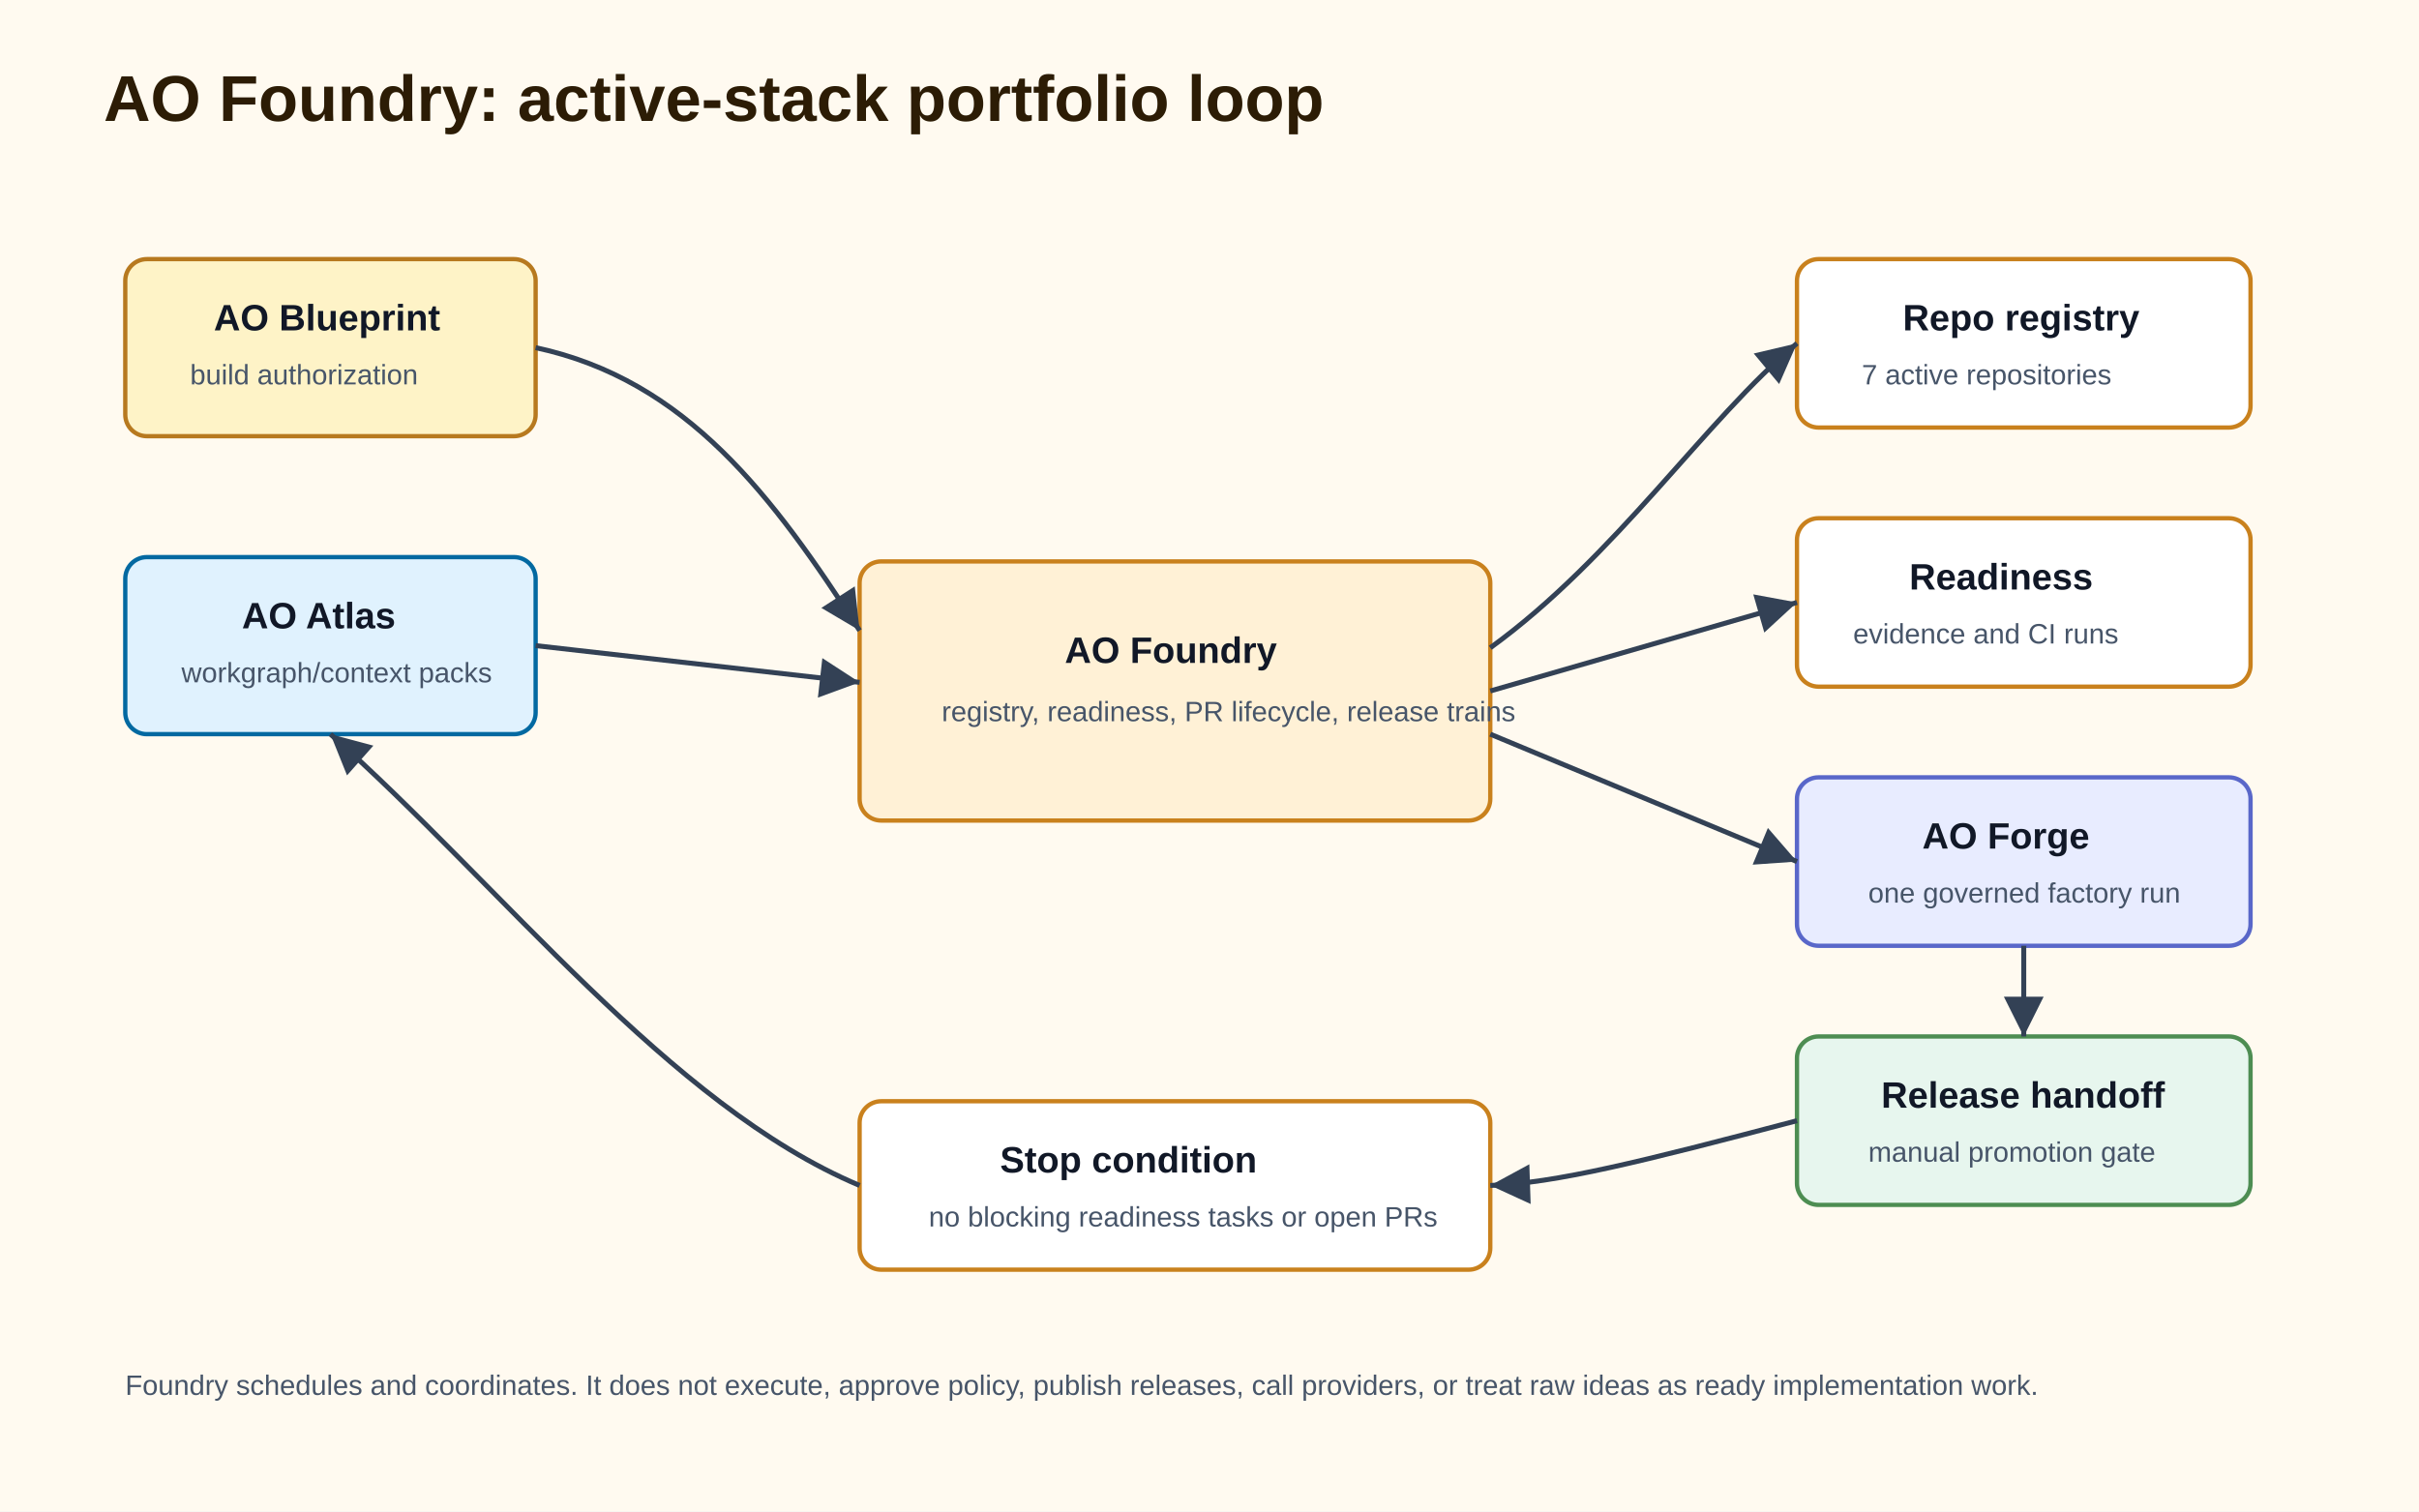
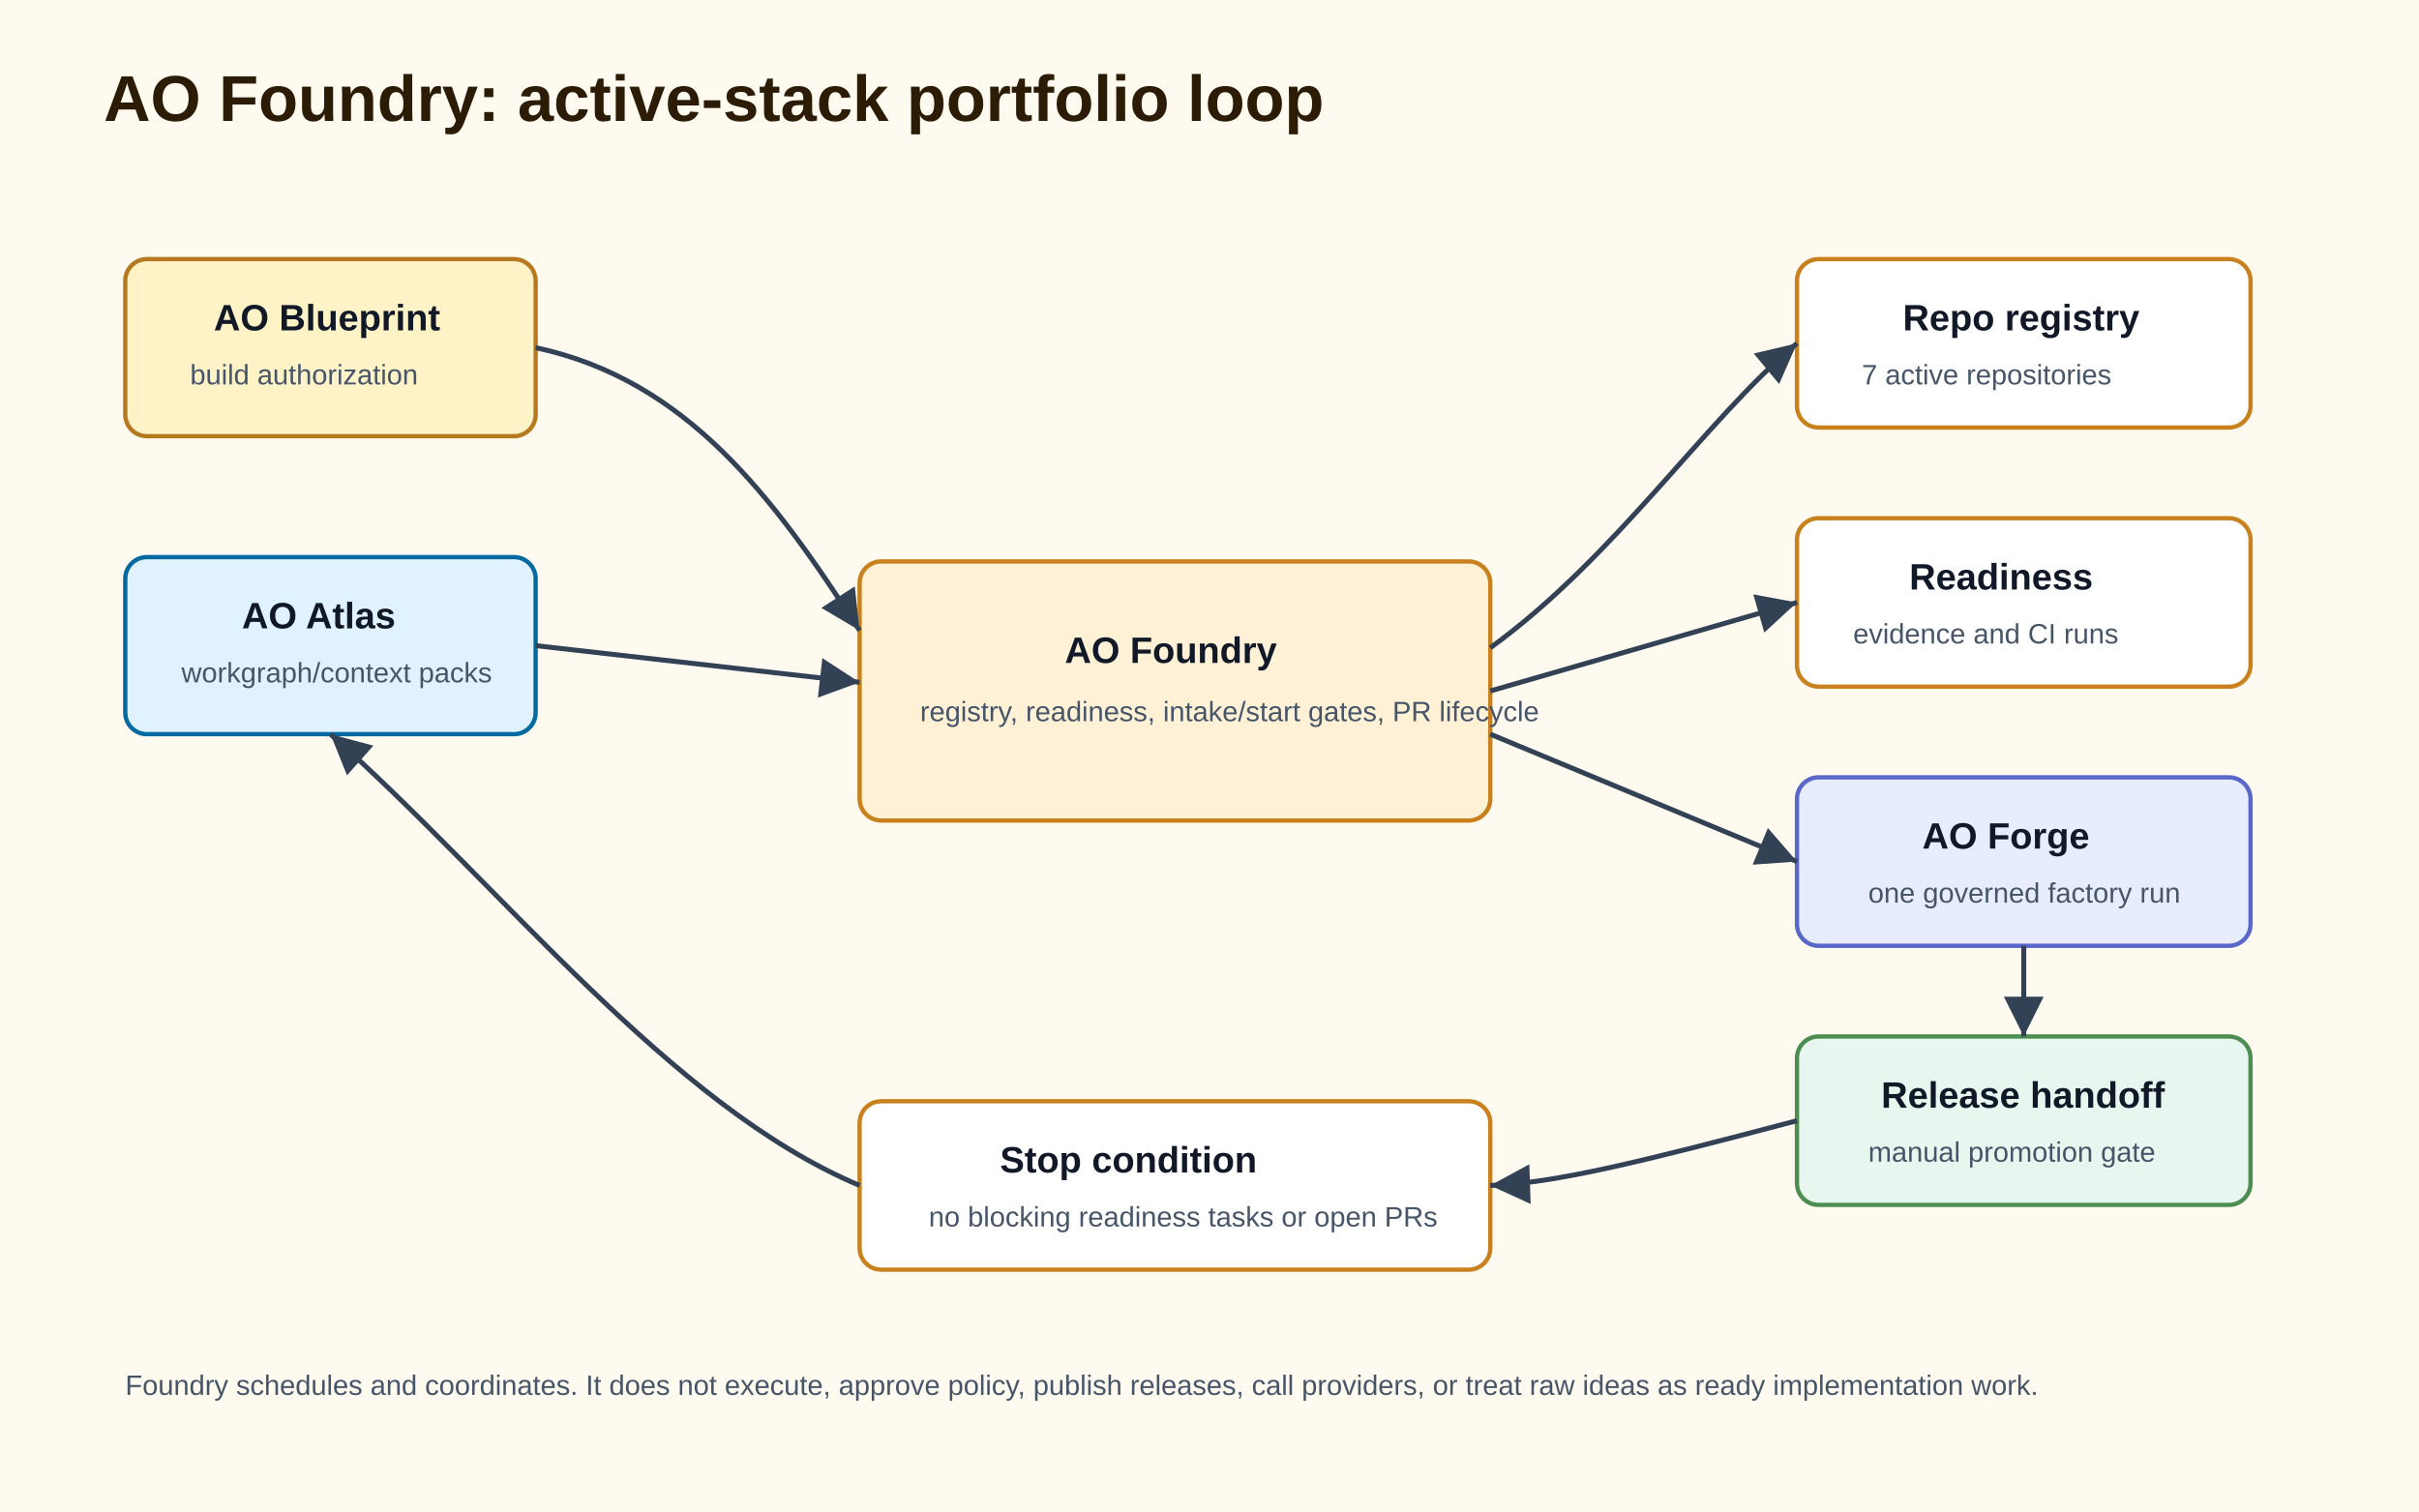
<svg xmlns="http://www.w3.org/2000/svg" width="1120" height="700" viewBox="0 0 1120 700" role="img" aria-labelledby="title desc">
  <defs>
    <marker id="arrow" markerWidth="12" markerHeight="12" refX="10" refY="6" orient="auto">
      <path d="M2,2 L10,6 L2,10 Z" fill="#334155" />
    </marker>
    <style>
      .title { font: 700 30px Arial, sans-serif; fill: #2c1c05; }
      .box { stroke-width: 2; rx: 10; }
      .repo { font: 700 17px Arial, sans-serif; fill: #111827; }
      .small { font: 400 13px Arial, sans-serif; fill: #475569; }
      .arrow { stroke: #334155; stroke-width: 2.3; fill: none; marker-end: url(#arrow); }
    </style>
  </defs>
  <rect width="1120" height="700" fill="#fffaf0" />
  <text class="title" x="48" y="56">AO Foundry: active-stack portfolio loop</text>
  <rect class="box" x="58" y="120" width="190" height="82" fill="#fef3c7" stroke="#b7791f" />
  <text class="repo" x="99" y="153">AO Blueprint</text>
  <text class="small" x="88" y="178">build authorization</text>
  <rect class="box" x="58" y="258" width="190" height="82" fill="#e0f2fe" stroke="#0369a1" />
  <text class="repo" x="112" y="291">AO Atlas</text>
  <text class="small" x="84" y="316">workgraph/context packs</text>
  <rect class="box" x="398" y="260" width="292" height="120" fill="#fff1d6" stroke="#c9811d" stroke-width="3" />
  <text class="repo" x="493" y="307">AO Foundry</text>
-   <text class="small" x="436" y="334">registry, readiness, PR lifecycle, release trains</text>
+   <text class="small" x="426" y="334">registry, readiness, intake/start gates, PR lifecycle</text>
  <rect class="box" x="832" y="120" width="210" height="78" fill="#ffffff" stroke="#c9811d" />
  <text class="repo" x="881" y="153">Repo registry</text>
  <text class="small" x="862" y="178">7 active repositories</text>
  <rect class="box" x="832" y="240" width="210" height="78" fill="#ffffff" stroke="#c9811d" />
  <text class="repo" x="884" y="273">Readiness</text>
  <text class="small" x="858" y="298">evidence and CI runs</text>
  <rect class="box" x="832" y="360" width="210" height="78" fill="#e8ecff" stroke="#5967c9" />
  <text class="repo" x="890" y="393">AO Forge</text>
  <text class="small" x="865" y="418">one governed factory run</text>
  <rect class="box" x="832" y="480" width="210" height="78" fill="#e7f6ee" stroke="#4d8d52" />
  <text class="repo" x="871" y="513">Release handoff</text>
  <text class="small" x="865" y="538">manual promotion gate</text>
  <rect class="box" x="398" y="510" width="292" height="78" fill="#ffffff" stroke="#c9811d" />
  <text class="repo" x="463" y="543">Stop condition</text>
  <text class="small" x="430" y="568">no blocking readiness tasks or open PRs</text>
  <path class="arrow" d="M248 161 C318 176 358 230 398 292" />
  <path class="arrow" d="M248 299 L398 316" />
  <path class="arrow" d="M690 300 C748 258 790 194 832 159" />
  <path class="arrow" d="M690 320 L832 279" />
  <path class="arrow" d="M690 340 L832 399" />
  <path class="arrow" d="M937 438 L937 480" />
  <path class="arrow" d="M832 519 C760 538 720 548 690 549" />
  <path class="arrow" d="M398 549 C310 512 232 410 153 340" />
  <text class="small" x="58" y="646">Foundry schedules and coordinates. It does not execute, approve policy, publish releases, call providers, or treat raw ideas as ready implementation work.</text>
</svg>
